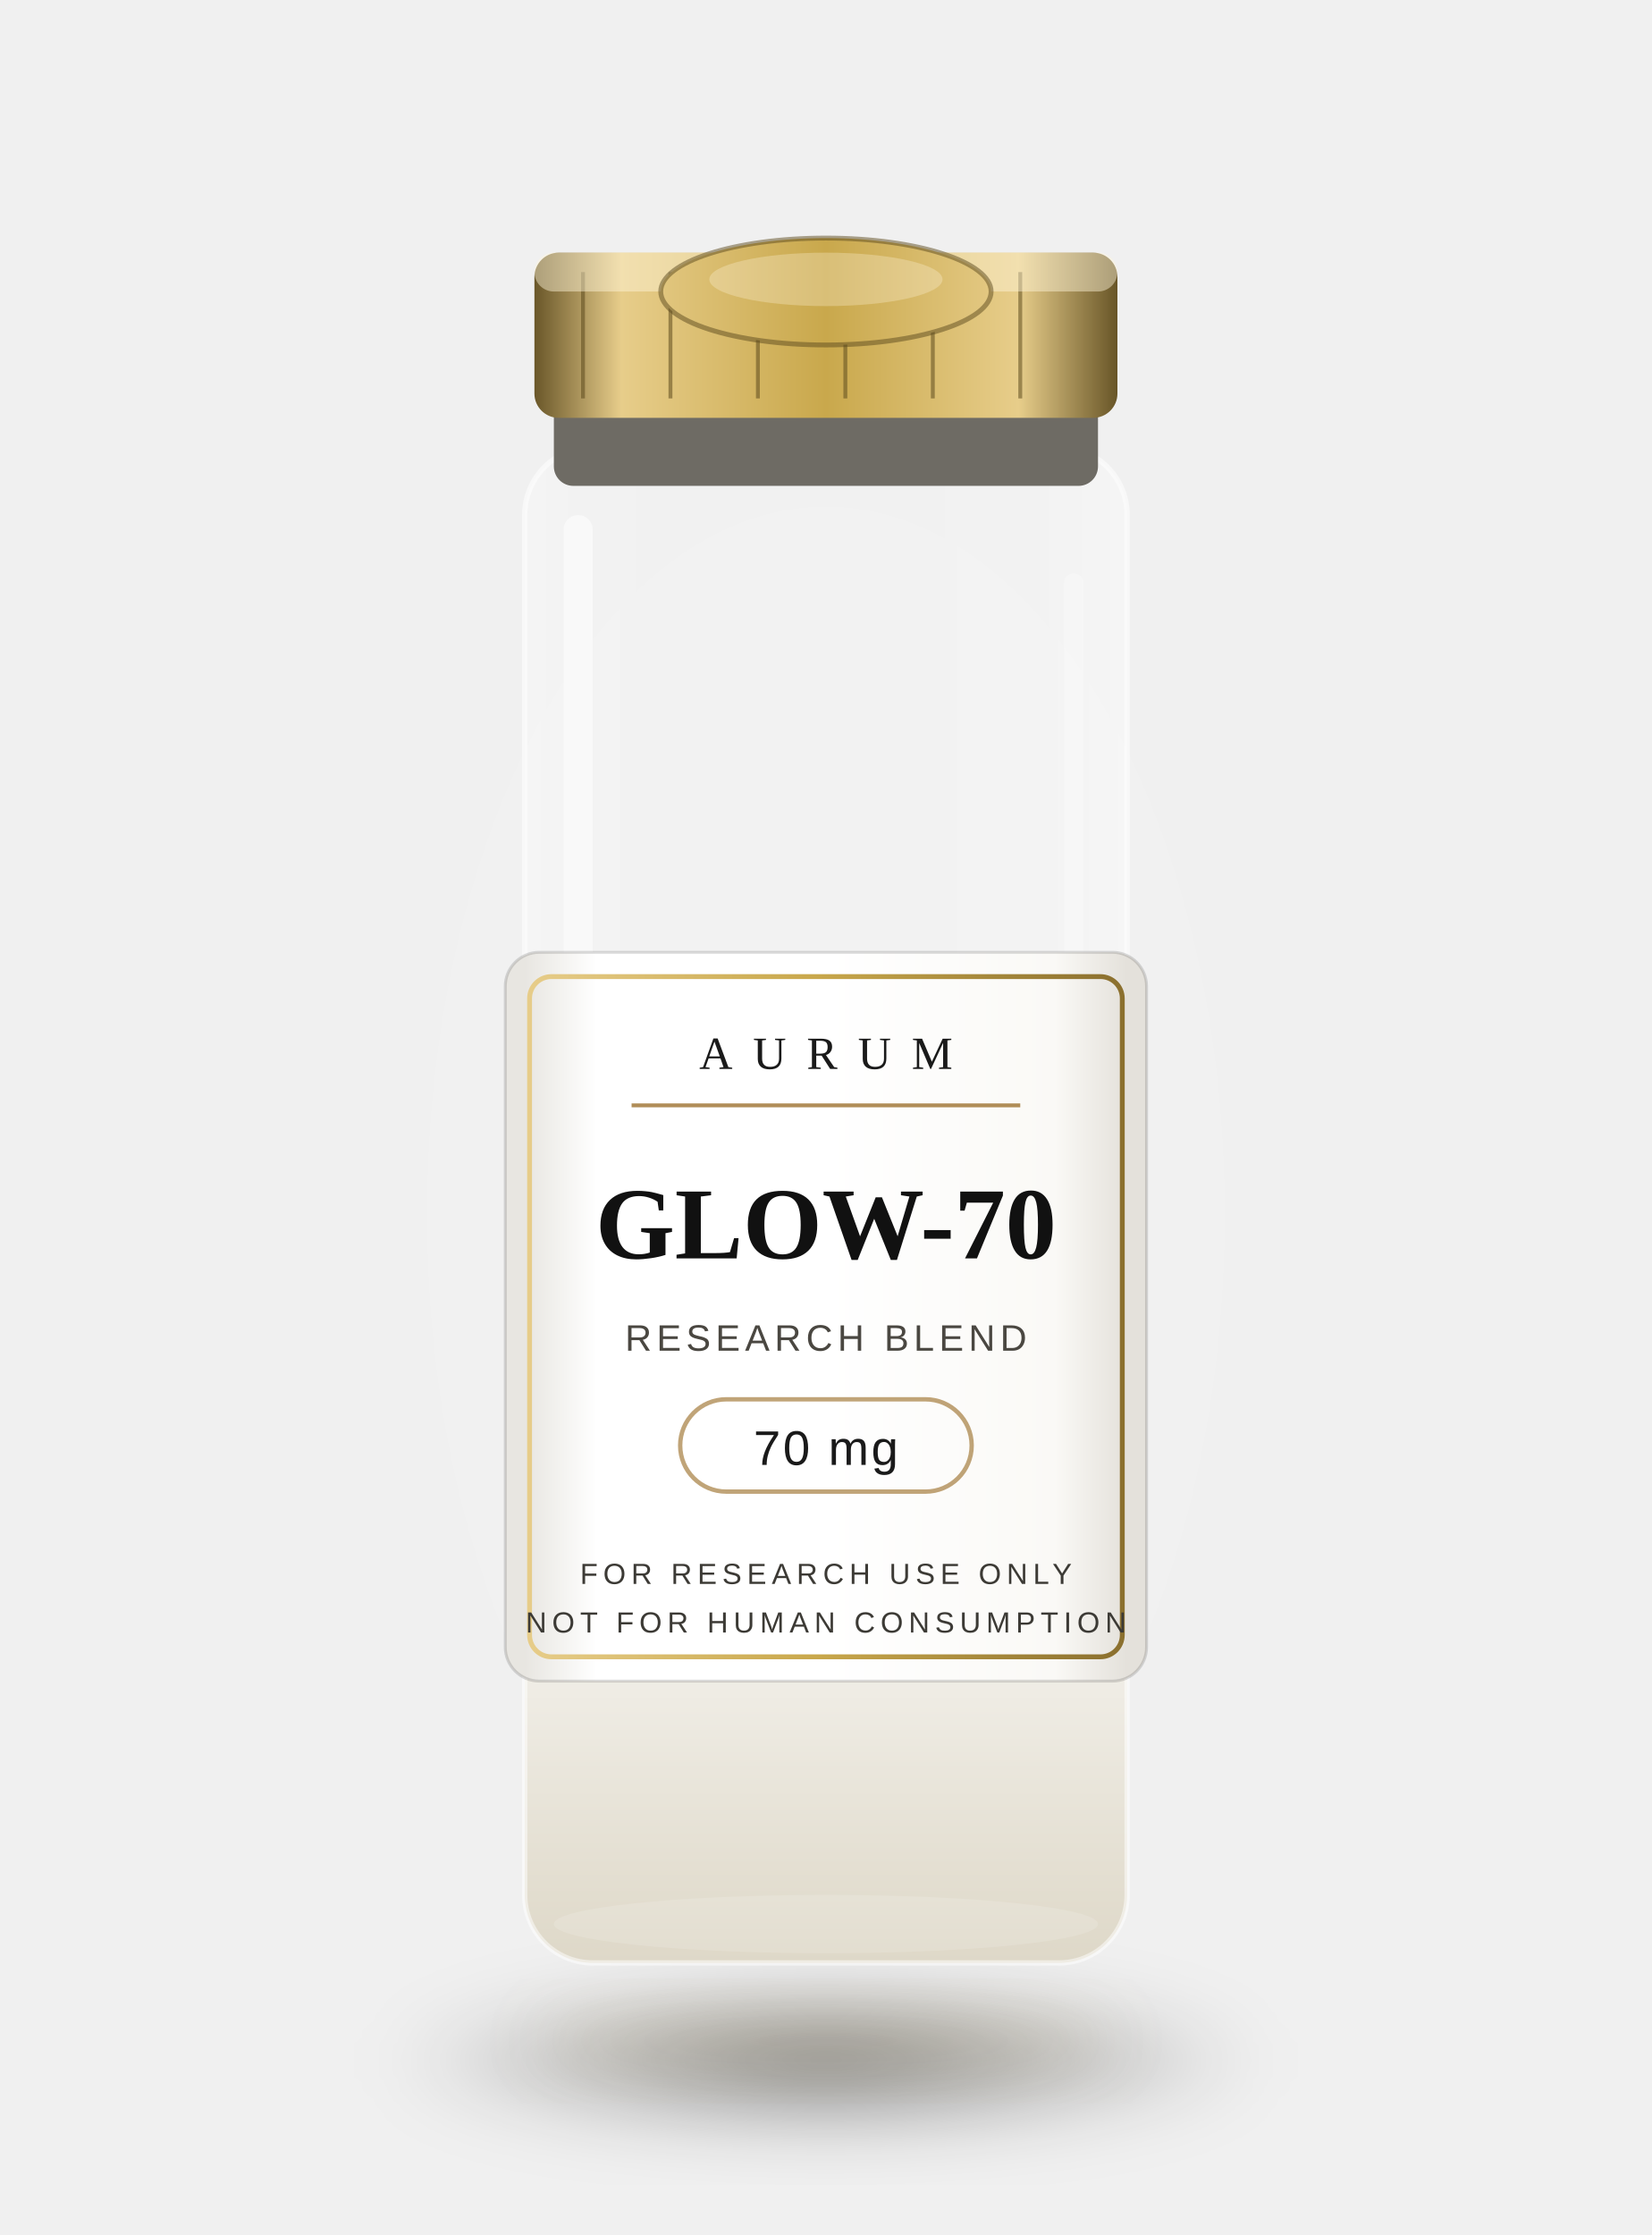
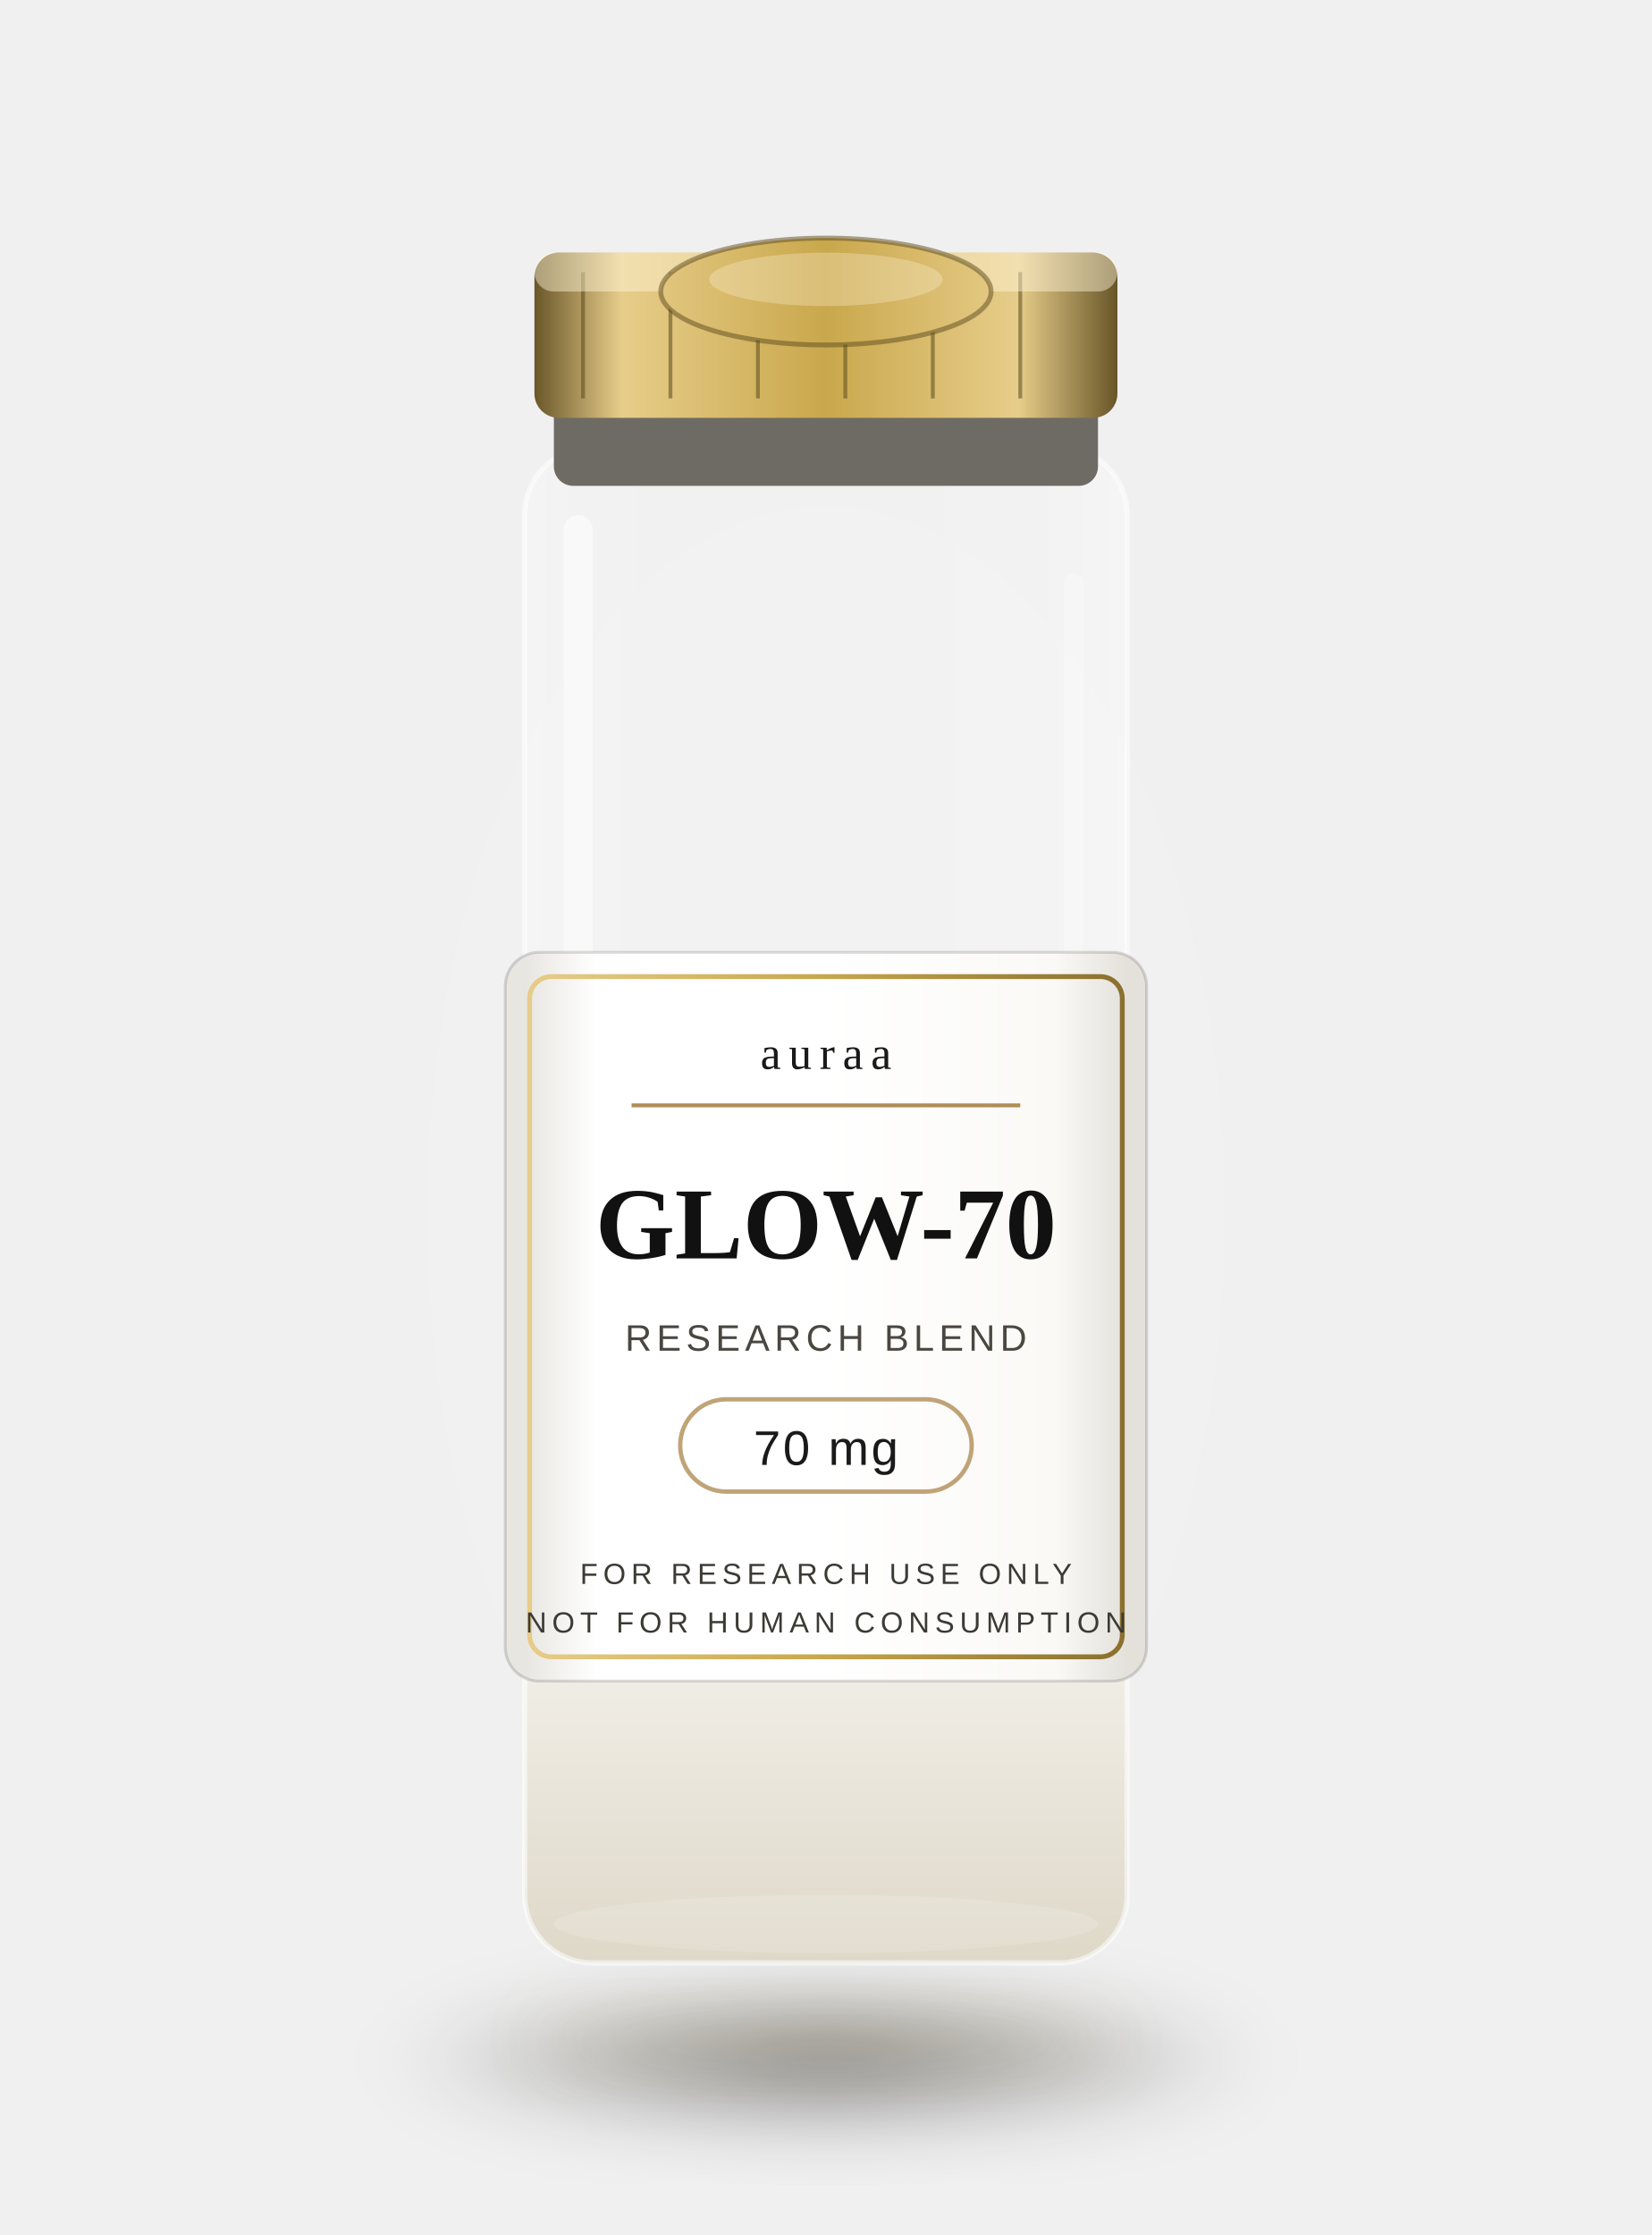
- <svg xmlns="http://www.w3.org/2000/svg" width="340" height="460" viewBox="0 0 340 460" fill="none" role="img" aria-label="GLOW-70 research vial packshot — clear glass vial with visible lyophilized powder, gold cap and white Aurum label">
+ <svg xmlns="http://www.w3.org/2000/svg" width="340" height="460" viewBox="0 0 340 460" fill="none" role="img" aria-label="GLOW-70 research vial packshot — clear glass vial with visible lyophilized powder, gold cap and white auraa label">
  <defs>
    <clipPath id="glassglow">
      <rect x="108" y="92" width="124" height="312" rx="14" />
    </clipPath>
    <linearGradient id="bodyglow" x1="108" y1="0" x2="232" y2="0" gradientUnits="userSpaceOnUse">
      <stop offset="0" stop-color="#FFFFFF" stop-opacity="0.30" />
      <stop offset="0.09" stop-color="#FFFFFF" stop-opacity="0.13" />
      <stop offset="0.34" stop-color="#FFFFFF" stop-opacity="0.05" />
      <stop offset="0.62" stop-color="#FFFFFF" stop-opacity="0.07" />
      <stop offset="0.88" stop-color="#FFFFFF" stop-opacity="0.17" />
      <stop offset="1" stop-color="#FFFFFF" stop-opacity="0.34" />
    </linearGradient>
    <linearGradient id="capglow" x1="108" y1="0" x2="232" y2="0" gradientUnits="userSpaceOnUse">
      <stop offset="0" stop-color="#5C4A1E" />
      <stop offset="0.16" stop-color="#E7CD8A" />
      <stop offset="0.5" stop-color="#C9A84C" />
      <stop offset="0.82" stop-color="#E7CD8A" />
      <stop offset="1" stop-color="#5C4A1E" />
    </linearGradient>
    <linearGradient id="labelglow" x1="108" y1="0" x2="232" y2="0" gradientUnits="userSpaceOnUse">
      <stop offset="0" stop-color="#E8E6E1" />
      <stop offset="0.12" stop-color="#FFFFFF" />
      <stop offset="0.5" stop-color="#FFFFFF" />
      <stop offset="0.88" stop-color="#FAF9F6" />
      <stop offset="1" stop-color="#E4E1DB" />
    </linearGradient>
    <linearGradient id="frameglow" x1="108" y1="0" x2="232" y2="0" gradientUnits="userSpaceOnUse">
      <stop offset="0" stop-color="#E7CD8A" />
      <stop offset="0.48" stop-color="#C9A84C" />
      <stop offset="1" stop-color="#8A6F2E" />
    </linearGradient>
    <linearGradient id="liqglow" x1="0" y1="238" x2="0" y2="404" gradientUnits="userSpaceOnUse">
      <stop offset="0" stop-color="#FFFFFF" stop-opacity="0.30" />
      <stop offset="0.55" stop-color="#FFFFFF" stop-opacity="0.42" />
      <stop offset="1" stop-color="#FFFFFF" stop-opacity="0.58" />
    </linearGradient>
    <linearGradient id="cakeglow" x1="0" y1="295" x2="0" y2="404" gradientUnits="userSpaceOnUse">
      <stop offset="0" stop-color="#FFFFFF" />
      <stop offset="1" stop-color="#DED8C8" />
    </linearGradient>
    <radialGradient id="grdglow" cx="0.5" cy="0.5" r="0.5">
      <stop offset="0" stop-color="#000" stop-opacity="0.5" />
      <stop offset="1" stop-color="#000" stop-opacity="0" />
    </radialGradient>
    <filter id="softglow" x="-30%" y="-30%" width="160%" height="160%">
      <feGaussianBlur stdDeviation="7" />
    </filter>
  </defs>
  <ellipse cx="170" cy="424" rx="92" ry="16" fill="url(#grdglow)" filter="url(#softglow)" />
  <ellipse cx="170" cy="420" rx="60" ry="8" fill="#C9A84C" opacity="0.1" filter="url(#softglow)" />
  <ellipse cx="170" cy="250" rx="86" ry="150" fill="#FFFFFF" opacity="0.05" filter="url(#softglow)" />
  <rect x="108" y="92" width="124" height="312" rx="14" fill="url(#bodyglow)" />
  <g clip-path="url(#glassglow)">
    <path d="M108 305 Q140 293 170 300 Q200 307 232 302 L232 404 L108 404 Z" fill="url(#cakeglow)" />
    <path d="M108 305 Q140 293 170 300 Q200 307 232 302" fill="none" stroke="#FFFFFF" stroke-width="1.8" opacity="0.75" />
    <ellipse cx="148" cy="332" rx="24" ry="9" fill="#FFFFFF" opacity="0.3" />
  </g>
  <rect x="108" y="92" width="124" height="312" rx="14" fill="none" stroke="#FFFFFF" stroke-opacity="0.5" stroke-width="1.1" />
  <rect x="116" y="106" width="6" height="152" rx="3" fill="#FFFFFF" opacity="0.5" />
  <rect x="219" y="118" width="4" height="142" rx="2" fill="#FFFFFF" opacity="0.28" />
  <ellipse cx="170" cy="396" rx="56" ry="6" fill="#FFFFFF" opacity="0.14" />
  <rect x="114" y="78" width="112" height="22" rx="4" fill="#6E6B64" />
  <rect x="114" y="78" width="112" height="7" rx="3" fill="#8A867D" />
  <rect x="110" y="52" width="120" height="34" rx="5" fill="url(#capglow)" />
  <g stroke="#5C4A1E" stroke-width="0.8" opacity="0.55">
    <path d="M120 56v26M138 56v26M156 56v26M174 56v26M192 56v26M210 56v26" />
  </g>
  <rect x="110" y="52" width="120" height="8" rx="4" fill="#FFF6DC" opacity="0.45" />
  <ellipse cx="170" cy="60" rx="34" ry="11" fill="url(#capglow)" />
  <ellipse cx="170" cy="60" rx="34" ry="11" fill="none" stroke="#5C4A1E" stroke-opacity="0.5" stroke-width="1" />
  <ellipse cx="170" cy="57.5" rx="24" ry="5.5" fill="#FFF6DC" opacity="0.3" />
  <rect x="104" y="196" width="132" height="150" rx="7" fill="url(#labelglow)" />
  <rect x="104" y="196" width="132" height="150" rx="7" fill="none" stroke="#000000" stroke-opacity="0.14" stroke-width="0.6" />
  <rect x="109" y="201" width="122" height="140" rx="4.5" fill="none" stroke="url(#frameglow)" stroke-width="1" />
-   <text x="170" y="220" text-anchor="middle" font-family="Georgia,'Times New Roman',serif" font-size="9.5" letter-spacing="4.2" fill="#1A1A1A">AURUM</text>
+   <text x="170" y="220" text-anchor="middle" font-family="Georgia,'Times New Roman',serif" font-size="9.5" letter-spacing="1.6" fill="#1A1A1A">auraa</text>
  <line x1="130" y1="227.5" x2="210" y2="227.5" stroke="#B08D57" stroke-width="0.8" />
  <text x="170" y="259" text-anchor="middle" font-family="Georgia,'Times New Roman',serif" font-size="21" font-weight="bold" fill="#111111">GLOW-70</text>
  <text x="170" y="278" text-anchor="middle" font-family="'Helvetica Neue',Arial,sans-serif" font-size="7.6" letter-spacing="1" fill="#4A4741">RESEARCH BLEND</text>
  <g>
    <rect x="140" y="288" width="60" height="19" rx="9.5" fill="none" stroke="#B08D57" stroke-opacity="0.8" stroke-width="0.9" />
    <text x="170" y="301.5" text-anchor="middle" font-family="'Helvetica Neue',Arial,sans-serif" font-size="10" letter-spacing="0.5" fill="#1A1A1A">70 mg</text>
  </g>
  <text x="170" y="326" text-anchor="middle" font-family="'Helvetica Neue',Arial,sans-serif" font-size="6" letter-spacing="1.1" fill="#3C3A35">FOR RESEARCH USE ONLY</text>
  <text x="170" y="336" text-anchor="middle" font-family="'Helvetica Neue',Arial,sans-serif" font-size="6" letter-spacing="1.1" fill="#3C3A35">NOT FOR HUMAN CONSUMPTION</text>
</svg>
